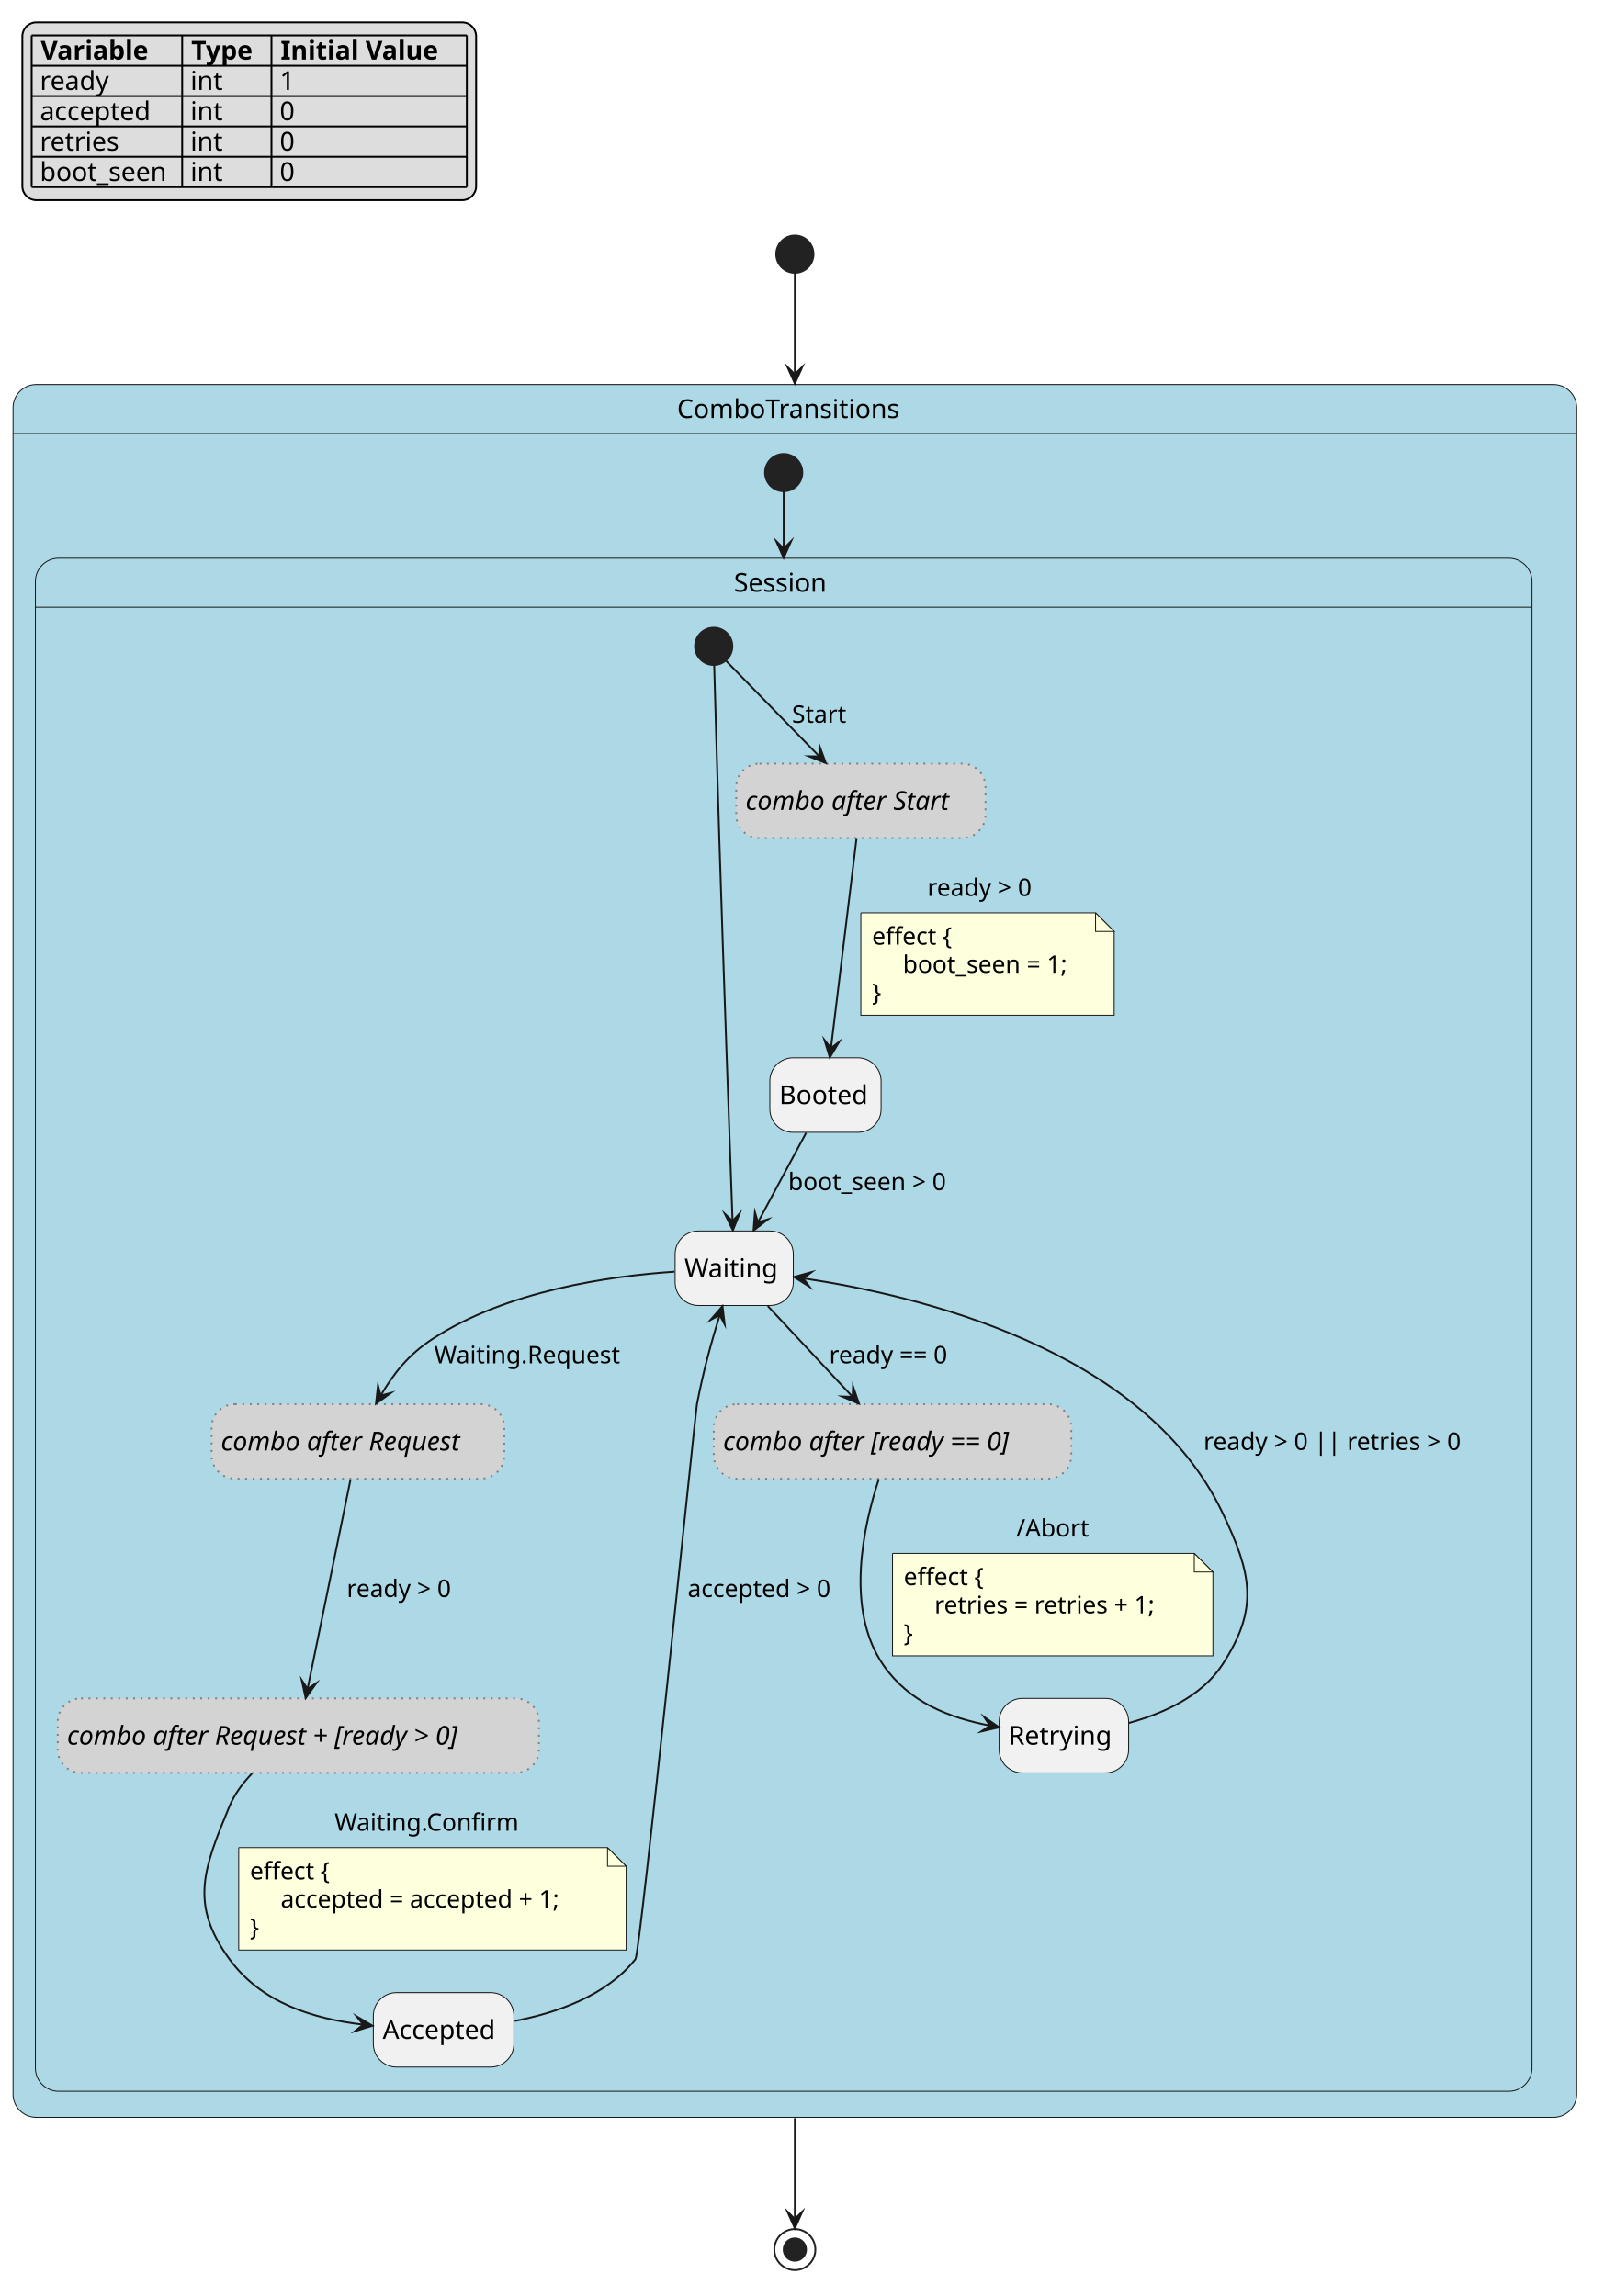
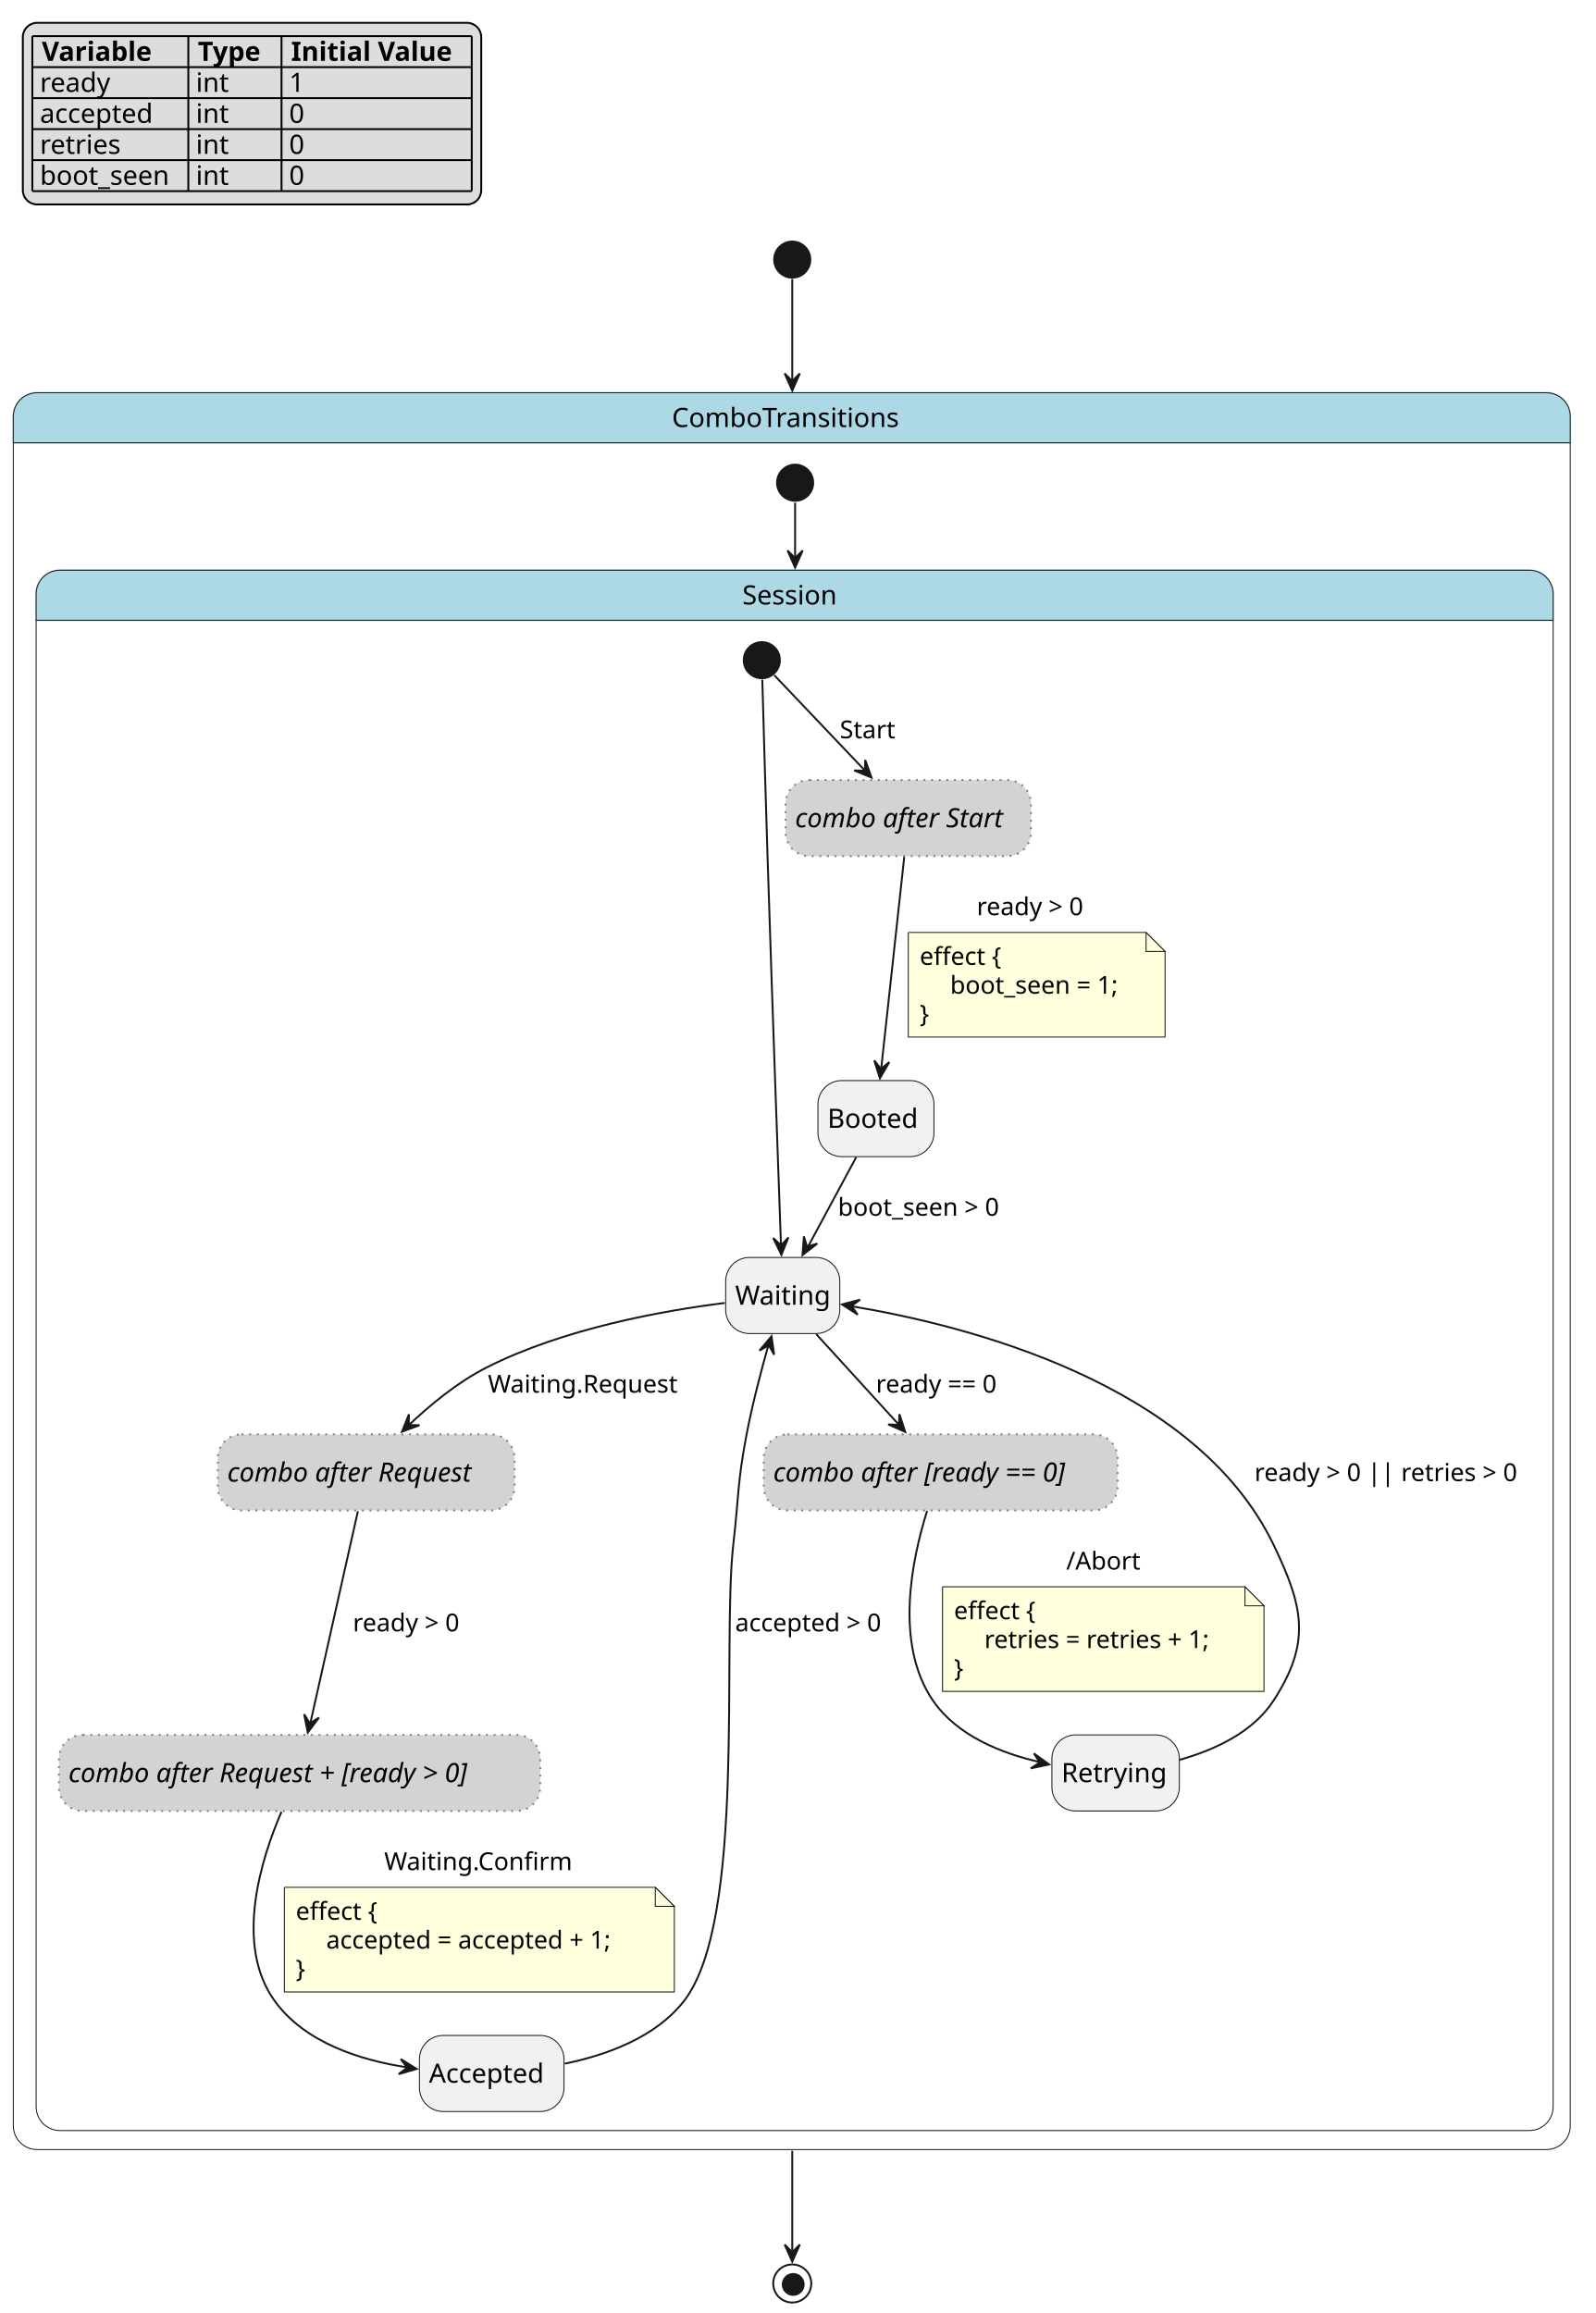
- <svg xmlns="http://www.w3.org/2000/svg" version="1.1" data-diagram-type="STATE" style="width:861px;height:1233px;background:#FFFFFF;" width="861px" height="1233px" viewBox="0 0 861 1233" zoomAndPan="magnify" preserveAspectRatio="none" contentStyleType="text/css">
+ <svg xmlns="http://www.w3.org/2000/svg" contentStyleType="text/css" height="1216px" preserveAspectRatio="none" style="width:839px;height:1216px;background:#FFFFFF;" version="1.1" viewBox="0 0 839 1216" width="839px" zoomAndPan="magnify">
  <defs />
-   <g font-family="sans-serif" lengthAdjust="spacing">
-     <g class="legend" data-source-line="10">
-       <rect x="12" y="12" width="243.618" height="95.484" fill="#DDD" style="stroke:#000;stroke-width:1;" rx="7.5" ry="7.5" />
-       <text x="21.874" y="31.995" fill="#000" font-size="14" textLength="65.748" font-weight="700">Variable</text>
-       <text x="102.675" y="31.995" fill="#000" font-size="14" textLength="38.192" font-weight="700">Type</text>
-       <text x="150.615" y="31.995" fill="#000" font-size="14" textLength="95.129" font-weight="700">Initial Value</text>
-       <text x="21.45" y="48.292" fill="#000" font-size="14" textLength="40.12">ready</text>
-       <text x="102.251" y="48.292" fill="#000" font-size="14" textLength="18.252">int</text>
-       <text x="150.191" y="48.292" fill="#000" font-size="14">1</text>
-       <text x="21.45" y="64.589" fill="#000" font-size="14" textLength="64.463">accepted</text>
-       <text x="102.251" y="64.589" fill="#000" font-size="14" textLength="18.252">int</text>
-       <text x="150.191" y="64.589" fill="#000" font-size="14">0</text>
-       <text x="21.45" y="80.886" fill="#000" font-size="14" textLength="45.411">retries</text>
-       <text x="102.251" y="80.886" fill="#000" font-size="14" textLength="18.252">int</text>
-       <text x="150.191" y="80.886" fill="#000" font-size="14">0</text>
-       <text x="21.45" y="97.183" fill="#000" font-size="14" textLength="71.9">boot_seen</text>
-       <text x="102.251" y="97.183" fill="#000" font-size="14" textLength="18.252">int</text>
-       <text x="150.191" y="97.183" fill="#000" font-size="14">0</text>
-       <line x1="17" y1="19" x2="250.618" y2="19" style="stroke:#000;stroke-width:1;" />
-       <line x1="17" y1="35.297" x2="250.618" y2="35.297" style="stroke:#000;stroke-width:1;" />
-       <line x1="17" y1="51.594" x2="250.618" y2="51.594" style="stroke:#000;stroke-width:1;" />
-       <line x1="17" y1="67.891" x2="250.618" y2="67.891" style="stroke:#000;stroke-width:1;" />
-       <line x1="17" y1="84.188" x2="250.618" y2="84.188" style="stroke:#000;stroke-width:1;" />
-       <line x1="17" y1="100.484" x2="250.618" y2="100.484" style="stroke:#000;stroke-width:1;" />
-       <line x1="17" y1="19" x2="17" y2="100.484" style="stroke:#000;stroke-width:1;" />
-       <line x1="97.801" y1="19" x2="97.801" y2="100.484" style="stroke:#000;stroke-width:1;" />
-       <line x1="145.741" y1="19" x2="145.741" y2="100.484" style="stroke:#000;stroke-width:1;" />
-       <line x1="250.618" y1="19" x2="250.618" y2="100.484" style="stroke:#000;stroke-width:1;" />
+   <g>
+     <rect fill="#DDDDDD" height="95.484" id="_legend" rx="7.5" ry="7.5" style="stroke:#000000;stroke-width:1.0;" width="241" x="12" y="12" />
+     <text fill="#000000" font-family="sans-serif" font-size="14" font-weight="bold" lengthAdjust="spacing" textLength="64" x="22" y="31.995">Variable</text>
+     <text fill="#000000" font-family="sans-serif" font-size="14" font-weight="bold" lengthAdjust="spacing" textLength="39" x="104" y="31.995">Type</text>
+     <text fill="#000000" font-family="sans-serif" font-size="14" font-weight="bold" lengthAdjust="spacing" textLength="90" x="153" y="31.995">Initial Value</text>
+     <text fill="#000000" font-family="sans-serif" font-size="14" lengthAdjust="spacing" textLength="38" x="21" y="48.292">ready</text>
+     <text fill="#000000" font-family="sans-serif" font-size="14" lengthAdjust="spacing" textLength="17" x="103" y="48.292">int</text>
+     <text fill="#000000" font-family="sans-serif" font-size="14" lengthAdjust="spacing" textLength="9" x="152" y="48.292">1</text>
+     <text fill="#000000" font-family="sans-serif" font-size="14" lengthAdjust="spacing" textLength="65" x="21" y="64.589">accepted</text>
+     <text fill="#000000" font-family="sans-serif" font-size="14" lengthAdjust="spacing" textLength="17" x="103" y="64.589">int</text>
+     <text fill="#000000" font-family="sans-serif" font-size="14" lengthAdjust="spacing" textLength="9" x="152" y="64.589">0</text>
+     <text fill="#000000" font-family="sans-serif" font-size="14" lengthAdjust="spacing" textLength="44" x="21" y="80.886">retries</text>
+     <text fill="#000000" font-family="sans-serif" font-size="14" lengthAdjust="spacing" textLength="17" x="103" y="80.886">int</text>
+     <text fill="#000000" font-family="sans-serif" font-size="14" lengthAdjust="spacing" textLength="9" x="152" y="80.886">0</text>
+     <text fill="#000000" font-family="sans-serif" font-size="14" lengthAdjust="spacing" textLength="74" x="21" y="97.183">boot_seen</text>
+     <text fill="#000000" font-family="sans-serif" font-size="14" lengthAdjust="spacing" textLength="17" x="103" y="97.183">int</text>
+     <text fill="#000000" font-family="sans-serif" font-size="14" lengthAdjust="spacing" textLength="9" x="152" y="97.183">0</text>
+     <line style="stroke:#000000;stroke-width:1.0;" x1="17" x2="248" y1="19" y2="19" />
+     <line style="stroke:#000000;stroke-width:1.0;" x1="17" x2="248" y1="35.297" y2="35.297" />
+     <line style="stroke:#000000;stroke-width:1.0;" x1="17" x2="248" y1="51.594" y2="51.594" />
+     <line style="stroke:#000000;stroke-width:1.0;" x1="17" x2="248" y1="67.891" y2="67.891" />
+     <line style="stroke:#000000;stroke-width:1.0;" x1="17" x2="248" y1="84.188" y2="84.188" />
+     <line style="stroke:#000000;stroke-width:1.0;" x1="17" x2="248" y1="100.484" y2="100.484" />
+     <line style="stroke:#000000;stroke-width:1.0;" x1="17" x2="17" y1="19" y2="100.484" />
+     <line style="stroke:#000000;stroke-width:1.0;" x1="99" x2="99" y1="19" y2="100.484" />
+     <line style="stroke:#000000;stroke-width:1.0;" x1="148" x2="148" y1="19" y2="100.484" />
+     <line style="stroke:#000000;stroke-width:1.0;" x1="248" x2="248" y1="19" y2="100.484" />
+     <path d="M19.5,206.484 L813,206.484 A12.5,12.5 0 0 1 825.5,218.984 L825.5,232.781 L7,232.781 L7,218.984 A12.5,12.5 0 0 1 19.5,206.484 " fill="#ADD8E6" style="stroke:#ADD8E6;stroke-width:1.0;" />
+     <rect fill="none" height="923.594" rx="12.5" ry="12.5" style="stroke:#181818;stroke-width:0.5;" width="818.5" x="7" y="206.484" />
+     <line style="stroke:#181818;stroke-width:0.5;" x1="7" x2="825.5" y1="232.781" y2="232.781" />
+     <text fill="#000000" font-family="sans-serif" font-size="14" lengthAdjust="spacing" textLength="126" x="353.25" y="224.48">ComboTransitions</text>
+     <path d="M31.5,299.781 L804,299.781 A12.5,12.5 0 0 1 816.5,312.281 L816.5,326.078 L19,326.078 L19,312.281 A12.5,12.5 0 0 1 31.5,299.781 " fill="#ADD8E6" style="stroke:#ADD8E6;stroke-width:1.0;" />
+     <rect fill="none" height="820.297" rx="12.5" ry="12.5" style="stroke:#181818;stroke-width:0.5;" width="797.5" x="19" y="299.781" />
+     <line style="stroke:#181818;stroke-width:0.5;" x1="19" x2="816.5" y1="326.078" y2="326.078" />
+     <text fill="#000000" font-family="sans-serif" font-size="14" lengthAdjust="spacing" textLength="55" x="390.25" y="317.776">Session</text>
+     <rect fill="#F1F1F1" height="40" rx="12.5" ry="12.5" style="stroke:#181818;stroke-width:0.5;" width="60" x="381.5" y="661.078" />
+     <text fill="#000000" font-family="sans-serif" font-size="14" lengthAdjust="spacing" textLength="50" x="386.5" y="685.925">Waiting</text>
+     <rect fill="#F1F1F1" height="40" rx="12.5" ry="12.5" style="stroke:#181818;stroke-width:0.5;" width="61" x="430" y="568.078" />
+     <text fill="#000000" font-family="sans-serif" font-size="14" lengthAdjust="spacing" textLength="51" x="435" y="592.925">Booted</text>
+     <rect fill="#F1F1F1" height="40" rx="12.5" ry="12.5" style="stroke:#181818;stroke-width:0.5;" width="76" x="220.5" y="1070.078" />
+     <text fill="#000000" font-family="sans-serif" font-size="14" lengthAdjust="spacing" textLength="66" x="225.5" y="1094.925">Accepted</text>
+     <rect fill="#F1F1F1" height="40" rx="12.5" ry="12.5" style="stroke:#181818;stroke-width:0.5;" width="67" x="553" y="912.078" />
+     <text fill="#000000" font-family="sans-serif" font-size="14" lengthAdjust="spacing" textLength="57" x="558" y="936.925">Retrying</text>
+     <rect fill="#D3D3D3" height="40" rx="12.5" ry="12.5" style="stroke:#808080;stroke-width:1.0;stroke-dasharray:1.0,3.0;" width="129" x="413" y="410.078" />
+     <text fill="#000000" font-family="sans-serif" font-size="14" font-style="italic" lengthAdjust="spacing" textLength="119" x="418" y="434.925">combo after Start</text>
+     <rect fill="#D3D3D3" height="40" rx="12.5" ry="12.5" style="stroke:#808080;stroke-width:1.0;stroke-dasharray:1.0,3.0;" width="156" x="114.5" y="754.078" />
+     <text fill="#000000" font-family="sans-serif" font-size="14" font-style="italic" lengthAdjust="spacing" textLength="146" x="119.5" y="778.925">combo after Request</text>
+     <rect fill="#D3D3D3" height="40" rx="12.5" ry="12.5" style="stroke:#808080;stroke-width:1.0;stroke-dasharray:1.0,3.0;" width="253" x="31" y="912.078" />
+     <text fill="#000000" font-family="sans-serif" font-size="14" font-style="italic" lengthAdjust="spacing" textLength="243" x="36" y="936.925">combo after Request + [ready &gt; 0]</text>
+     <rect fill="#D3D3D3" height="40" rx="12.5" ry="12.5" style="stroke:#808080;stroke-width:1.0;stroke-dasharray:1.0,3.0;" width="186" x="401.5" y="754.078" />
+     <text fill="#000000" font-family="sans-serif" font-size="14" font-style="italic" lengthAdjust="spacing" textLength="176" x="406.5" y="778.925">combo after [ready == 0]</text>
+     <ellipse cx="400.5" cy="347.078" fill="#181818" rx="10" ry="10" style="stroke:none;stroke-width:1.0;" />
+     <g id="link_*start*combo_transitions__session_combo_transitions__session__waiting">
+       <path d="M400.76,357.358 C401.26,375.288 402.4,415.908 403.5,450.078 C405.89,524.488 409.04,612.428 410.58,654.778 " fill="none" id="*start*combo_transitions__session-to-combo_transitions__session__waiting" style="stroke:#181818;stroke-width:1.0;" />
+       <polygon fill="#181818" points="410.79,659.698,414.479,650.566,410.619,654.701,406.484,650.841,410.79,659.698" style="stroke:#181818;stroke-width:1.0;" />
    </g>
-     <g class="entity" data-qualified-name="combo_transitions" id="ent0001" data-source-line="18">
-       <path d="M19.5,206.484 L833.963,206.484 A12.5,12.5 0 0 1 846.463,218.984 L846.463,232.781 L7,232.781 L7,218.984 A12.5,12.5 0 0 1 19.5,206.484" fill="#ADD8E6" />
-       <path d="M7,232.781 L846.463,232.781 L846.463,1124.578 A12.5,12.5 0 0 1 833.963,1137.078 L19.5,1137.078 A12.5,12.5 0 0 1 7,1124.578 L7,232.781" fill="#ADD8E6" />
-       <rect x="7" y="206.484" width="839.463" height="930.594" fill="none" style="stroke:#181818;stroke-width:0.5;" rx="12.5" ry="12.5" />
-       <line x1="7" y1="232.781" x2="846.463" y2="232.781" style="stroke:#181818;stroke-width:0.5;" />
-       <text x="363.489" y="224.479" fill="#000" font-size="14" textLength="126.485">ComboTransitions</text>
-       <g class="entity" data-qualified-name="combo_transitions.combo_transitions__session" id="ent0002" data-source-line="19">
-         <path d="M31.5,299.781 L809.963,299.781 A12.5,12.5 0 0 1 822.463,312.281 L822.463,326.078 L19,326.078 L19,312.281 A12.5,12.5 0 0 1 31.5,299.781" fill="#ADD8E6" />
-         <path d="M19,326.078 L822.463,326.078 L822.463,1110.578 A12.5,12.5 0 0 1 809.963,1123.078 L31.5,1123.078 A12.5,12.5 0 0 1 19,1110.578 L19,326.078" fill="#ADD8E6" />
-         <rect x="19" y="299.781" width="803.463" height="823.297" fill="none" style="stroke:#181818;stroke-width:0.5;" rx="12.5" ry="12.5" />
-         <line x1="19" y1="326.078" x2="822.463" y2="326.078" style="stroke:#181818;stroke-width:0.5;" />
-         <text x="394.023" y="317.776" fill="#000" font-size="14" textLength="53.416">Session</text>
-         <rect x="362.44" y="661.078" width="63.45" height="40" fill="#F1F1F1" style="stroke:#181818;stroke-width:0.5;" rx="12.5" ry="12.5" />
-         <text x="367.44" y="685.925" fill="#000" font-size="14" textLength="53.45">Waiting</text>
-         <rect x="413.3" y="568.078" width="59.725" height="40" fill="#F1F1F1" style="stroke:#181818;stroke-width:0.5;" rx="12.5" ry="12.5" />
-         <text x="418.3" y="592.925" fill="#000" font-size="14" textLength="49.725">Booted</text>
-         <rect x="200.43" y="1070.078" width="75.461" height="40" fill="#F1F1F1" style="stroke:#181818;stroke-width:0.5;" rx="12.5" ry="12.5" />
-         <text x="205.43" y="1094.925" fill="#000" font-size="14" textLength="65.461">Accepted</text>
-         <rect x="536.4" y="912.078" width="69.521" height="40" fill="#F1F1F1" style="stroke:#181818;stroke-width:0.5;" rx="12.5" ry="12.5" />
-         <text x="541.4" y="936.925" fill="#000" font-size="14" textLength="59.521">Retrying</text>
-         <rect x="395.25" y="410.078" width="133.819" height="40" fill="#D3D3D3" style="stroke:#808080;stroke-width:1;stroke-dasharray:1,3;" rx="12.5" ry="12.5" />
-         <text x="400.25" y="434.925" fill="#000" font-size="14" textLength="123.819" font-style="italic">combo after Start</text>
-         <rect x="113.61" y="754.078" width="157.116" height="40" fill="#D3D3D3" style="stroke:#808080;stroke-width:1;stroke-dasharray:1,3;" rx="12.5" ry="12.5" />
-         <text x="118.61" y="778.925" fill="#000" font-size="14" textLength="147.116" font-style="italic">combo after Request</text>
-         <rect x="31" y="912.078" width="258.329" height="40" fill="#D3D3D3" style="stroke:#808080;stroke-width:1;stroke-dasharray:1,3;" rx="12.5" ry="12.5" />
-         <text x="36" y="936.925" fill="#000" font-size="14" textLength="248.329" font-style="italic">combo after Request + [ready &gt; 0]</text>
-         <rect x="383.2" y="754.078" width="191.932" height="40" fill="#D3D3D3" style="stroke:#808080;stroke-width:1;stroke-dasharray:1,3;" rx="12.5" ry="12.5" />
-         <text x="388.2" y="778.925" fill="#000" font-size="14" textLength="181.932" font-style="italic">combo after [ready == 0]</text>
-         <g class="start_entity" data-qualified-name="combo_transitions.combo_transitions__session..start.combo_transitions__session" id="ent0011" data-source-line="28">
-           <ellipse cx="383.16" cy="347.078" rx="10" ry="10" fill="#222" style="stroke:#222;stroke-width:1;" />
-         </g>
-         <g class="link" data-entity-1="ent0011" data-entity-2="ent0003" id="lnk12" data-source-line="28" data-link-type="dependency">
-           <path d="M383.42,357.358 C383.92,375.288 385.07,415.908 386.16,450.078 C388.67,528.148 391.827,616.121 393.277,655.701" style="stroke:#181818;stroke-width:1;" fill="none" id="*start*combo_transitions__session-to-combo_transitions__session__waiting" />
-           <polygon points="393.46,660.698,397.128,651.558,393.277,655.701,389.133,651.851,393.46,660.698" fill="#181818" style="stroke:#181818;stroke-width:1;stroke-linejoin:miter;stroke-miterlimit:10;" />
-         </g>
-         <g class="link" data-entity-1="ent0011" data-entity-2="ent0007" id="lnk13" data-source-line="29" data-link-type="dependency">
-           <path d="M389.9,354.988 C401.62,366.998 422.649,388.558 439.869,406.218" style="stroke:#181818;stroke-width:1;" fill="none" id="*start*combo_transitions__session-to-combo_transitions__session___combo_entry_start_haf42b078e471" />
-           <polygon points="443.36,409.798,439.941,400.562,439.869,406.218,434.213,406.147,443.36,409.798" fill="#181818" style="stroke:#181818;stroke-width:1;stroke-linejoin:miter;stroke-miterlimit:10;" />
-           <text x="425.16" y="388.145" fill="#000" font-size="13" textLength="31.757">Start</text>
-         </g>
-         <g class="link" data-entity-1="ent0007" data-entity-2="ent0004" id="lnk14" data-source-line="30" data-link-type="dependency">
-           <path d="M459.8,450.518 C456.14,480.578 449.756,533.015 446.106,562.915" style="stroke:#181818;stroke-width:1;" fill="none" id="combo_transitions__session___combo_entry_start_haf42b078e471-to-combo_transitions__session__booted" />
-           <polygon points="445.5,567.878,450.561,559.429,446.106,562.915,442.62,558.46,445.5,567.878" fill="#181818" style="stroke:#181818;stroke-width:1;stroke-linejoin:miter;stroke-miterlimit:10;" />
-           <text x="497.87" y="481.145" fill="#000" font-size="13" textLength="64.683">ready &gt; 0</text>
-           <path d="M462.16,490.211 L462.16,545.211 L598.16,545.211 L598.16,500.211 L588.16,490.211 L462.16,490.211" style="stroke:#181818;stroke-width:0.5;" fill="#FEFFDD" />
-           <path d="M588.16,490.211 L588.16,500.211 L598.16,500.211 L588.16,490.211" style="stroke:#181818;stroke-width:0.5;" fill="#FEFFDD" />
-           <text x="468.16" y="507.278" fill="#000" font-size="13" textLength="49.797">effect {</text>
-           <text x="484.689" y="522.411" fill="#000" font-size="13" textLength="98.573">boot_seen = 1;</text>
-           <text x="468.16" y="537.543" fill="#000" font-size="13">}</text>
-         </g>
-         <g class="link" data-entity-1="ent0003" data-entity-2="ent0008" id="lnk15" data-source-line="36" data-link-type="dependency">
-           <path d="M362.1,682.928 C327.45,685.238 271.89,693.118 232.16,719.078 C219.08,727.628 211.256,737.713 204.366,749.483" style="stroke:#181818;stroke-width:1;" fill="none" id="combo_transitions__session__waiting-to-combo_transitions__session___combo_combotransitions_session_waiting_request_h256ffe8c4bd6" />
-           <polygon points="201.84,753.798,209.839,748.052,204.366,749.483,202.935,744.01,201.84,753.798" fill="#181818" style="stroke:#181818;stroke-width:1;stroke-linejoin:miter;stroke-miterlimit:10;" />
-           <text x="233.16" y="732.145" fill="#000" font-size="13" textLength="107.155">Waiting.Request</text>
-         </g>
-         <g class="link" data-entity-1="ent0008" data-entity-2="ent0009" id="lnk16" data-source-line="37" data-link-type="dependency">
-           <path d="M188.18,794.518 C182.01,824.578 171.246,877.08 165.106,906.98" style="stroke:#181818;stroke-width:1;" fill="none" id="combo_transitions__session___combo_combotransitions_session_waiting_request_h256ffe8c4bd6-to-combo_transitions__session___combo_combotransitions_session_waiting_request_if_ready_gt_0_hf9f8a18c684e" />
-           <polygon points="164.1,911.878,169.829,903.867,165.106,906.98,161.992,902.257,164.1,911.878" fill="#181818" style="stroke:#181818;stroke-width:1;stroke-linejoin:miter;stroke-miterlimit:10;" />
-           <text x="186.16" y="857.645" fill="#000" font-size="13" textLength="64.683">ready &gt; 0</text>
-         </g>
-         <g class="link" data-entity-1="ent0009" data-entity-2="ent0005" id="lnk17" data-source-line="38" data-link-type="dependency">
-           <path d="M135.31,952.368 C130.37,957.538 125.88,963.528 123.16,970.078 C109.22,1003.748 101.7,1022.628 123.16,1052.078 C140.58,1075.978 168.734,1084.195 194.974,1087.275" style="stroke:#181818;stroke-width:1;" fill="none" id="combo_transitions__session___combo_combotransitions_session_waiting_request_if_ready_gt_0_hf9f8a18c684e-to-combo_transitions__session__accepted" />
-           <polygon points="199.94,1087.858,191.468,1082.836,194.974,1087.275,190.535,1090.782,199.94,1087.858" fill="#181818" style="stroke:#181818;stroke-width:1;stroke-linejoin:miter;stroke-miterlimit:10;" />
-           <text x="179.65" y="983.145" fill="#000" font-size="13" textLength="105.231">Waiting.Confirm</text>
-           <path d="M128.16,992.211 L128.16,1047.211 L336.16,1047.211 L336.16,1002.211 L326.16,992.211 L128.16,992.211" style="stroke:#181818;stroke-width:0.5;" fill="#FEFFDD" />
-           <path d="M326.16,992.211 L326.16,1002.211 L336.16,1002.211 L326.16,992.211" style="stroke:#181818;stroke-width:0.5;" fill="#FEFFDD" />
-           <text x="134.16" y="1009.278" fill="#000" font-size="13" textLength="49.797">effect {</text>
-           <text x="150.689" y="1024.411" fill="#000" font-size="13" textLength="170.682">accepted = accepted + 1;</text>
-           <text x="134.16" y="1039.543" fill="#000" font-size="13">}</text>
-         </g>
-         <g class="link" data-entity-1="ent0003" data-entity-2="ent0010" id="lnk18" data-source-line="44" data-link-type="dependency">
-           <path d="M412.19,701.378 C426.62,716.818 443.338,734.713 457.748,750.153" style="stroke:#181818;stroke-width:1;" fill="none" id="combo_transitions__session__waiting-to-combo_transitions__session___combo_combotransitions_session_waiting_if_ready_eq_0_hbc30068a1317" />
-           <polygon points="461.16,753.808,457.944,744.499,457.748,750.153,452.095,749.958,461.16,753.808" fill="#181818" style="stroke:#181818;stroke-width:1;stroke-linejoin:miter;stroke-miterlimit:10;" />
-           <text x="445.16" y="732.145" fill="#000" font-size="13" textLength="75.575">ready == 0</text>
-         </g>
-         <g class="link" data-entity-1="ent0010" data-entity-2="ent0006" id="lnk19" data-source-line="45" data-link-type="dependency">
-           <path d="M471.81,794.328 C463.51,819.608 453.64,864.278 474.16,894.078 C488.07,914.268 509.669,922.508 531.459,926.678" style="stroke:#181818;stroke-width:1;" fill="none" id="combo_transitions__session___combo_combotransitions_session_waiting_if_ready_eq_0_hbc30068a1317-to-combo_transitions__session__retrying" />
-           <polygon points="536.37,927.618,528.282,921.998,531.459,926.678,526.779,929.855,536.37,927.618" fill="#181818" style="stroke:#181818;stroke-width:1;stroke-linejoin:miter;stroke-miterlimit:10;" />
-           <text x="545.615" y="825.145" fill="#000" font-size="13" textLength="39.92">/Abort</text>
-           <path d="M479.16,834.211 L479.16,889.211 L651.16,889.211 L651.16,844.211 L641.16,834.211 L479.16,834.211" style="stroke:#181818;stroke-width:0.5;" fill="#FEFFDD" />
-           <path d="M641.16,834.211 L641.16,844.211 L651.16,844.211 L641.16,834.211" style="stroke:#181818;stroke-width:0.5;" fill="#FEFFDD" />
-           <text x="485.16" y="851.278" fill="#000" font-size="13" textLength="49.797">effect {</text>
-           <text x="501.689" y="866.411" fill="#000" font-size="13" textLength="135.3">retries = retries + 1;</text>
-           <text x="485.16" y="881.543" fill="#000" font-size="13">}</text>
-         </g>
-         <g class="link" data-entity-1="ent0006" data-entity-2="ent0003" id="lnk20" data-source-line="51" data-link-type="dependency">
-           <path d="M606.06,925.268 C624.28,920.268 645.05,911.038 656.16,894.078 C676.14,863.598 671.9,844.948 656.16,812.078 C613.86,723.678 491.376,695.411 431.216,686.491" style="stroke:#181818;stroke-width:1;" fill="none" id="combo_transitions__session__retrying-to-combo_transitions__session__waiting" />
-           <polygon points="426.27,685.758,434.586,691.035,431.216,686.491,435.759,683.121,426.27,685.758" fill="#181818" style="stroke:#181818;stroke-width:1;stroke-linejoin:miter;stroke-miterlimit:10;" />
-           <text x="646.16" y="778.645" fill="#000" font-size="13" textLength="151.303">ready &gt; 0 || retries &gt; 0</text>
-         </g>
-         <g class="link" data-entity-1="ent0005" data-entity-2="ent0003" id="lnk21" data-source-line="52" data-link-type="dependency">
-           <path d="M276.31,1085.298 C298.73,1080.988 325.63,1071.768 341.16,1052.078 C343.74,1048.808 373.38,758.168 374.16,754.078 C377.65,735.988 381.952,720.595 386.402,706.215" style="stroke:#181818;stroke-width:1;" fill="none" id="combo_transitions__session__accepted-to-combo_transitions__session__waiting" />
-           <polygon points="387.88,701.438,381.398,708.853,386.402,706.215,389.041,711.218,387.88,701.438" fill="#181818" style="stroke:#181818;stroke-width:1;stroke-linejoin:miter;stroke-miterlimit:10;" />
-           <text x="369.16" y="857.645" fill="#000" font-size="13" textLength="87.287">accepted &gt; 0</text>
-         </g>
-         <g class="link" data-entity-1="ent0004" data-entity-2="ent0003" id="lnk22" data-source-line="53" data-link-type="dependency">
-           <path d="M432.77,608.378 C424.46,623.818 415.22,640.965 406.91,656.405" style="stroke:#181818;stroke-width:1;" fill="none" id="combo_transitions__session__booted-to-combo_transitions__session__waiting" />
-           <polygon points="404.54,660.808,412.328,654.779,406.91,656.405,405.283,650.987,404.54,660.808" fill="#181818" style="stroke:#181818;stroke-width:1;stroke-linejoin:miter;stroke-miterlimit:10;" />
-           <text x="423.16" y="639.145" fill="#000" font-size="13" textLength="94.193">boot_seen &gt; 0</text>
-         </g>
-       </g>
-       <g class="start_entity" data-qualified-name="combo_transitions..start.combo_transitions" id="ent0023" data-source-line="55">
-         <ellipse cx="420.73" cy="253.781" rx="10" ry="10" fill="#222" style="stroke:#222;stroke-width:1;" />
-       </g>
-       <g class="link" data-entity-1="ent0023" data-entity-2="ent0002" id="lnk24" data-source-line="55" data-link-type="dependency">
-         <path d="M420.73,263.881 C420.73,271.601 420.73,278.901 420.73,294.581" style="stroke:#181818;stroke-width:1;" fill="none" id="*start*combo_transitions-to-combo_transitions__session" />
-         <polygon points="420.73,299.581,424.73,290.581,420.73,294.581,416.73,290.581,420.73,299.581" fill="#181818" style="stroke:#181818;stroke-width:1;stroke-linejoin:miter;stroke-miterlimit:10;" />
-       </g>
+     <g id="link_*start*combo_transitions__session_combo_transitions__session___combo_entry_start_haf42b078e471">
+       <path d="M407.06,354.988 C417.59,366.058 438.73,388.298 455.12,405.528 " fill="none" id="*start*combo_transitions__session-to-combo_transitions__session___combo_entry_start_haf42b078e471" style="stroke:#181818;stroke-width:1.0;" />
+       <polygon fill="#181818" points="458.17,408.798,454.859,399.523,454.721,405.178,449.066,405.04,458.17,408.798" style="stroke:#181818;stroke-width:1.0;" />
+       <text fill="#000000" font-family="sans-serif" font-size="13" lengthAdjust="spacing" textLength="32" x="441.5" y="388.145">Start</text>
    </g>
-     <g class="start_entity" data-qualified-name=".start." id="ent0025" data-source-line="57">
-       <ellipse cx="426.73" cy="136.484" rx="10" ry="10" fill="#222" style="stroke:#222;stroke-width:1;" />
+     <g id="link_combo_transitions__session___combo_entry_start_haf42b078e471_combo_transitions__session__booted">
+       <path d="M475.38,450.518 C472.31,478.698 466.62,530.908 463.24,561.968 " fill="none" id="combo_transitions__session___combo_entry_start_haf42b078e471-to-combo_transitions__session__booted" style="stroke:#181818;stroke-width:1.0;" />
+       <polygon fill="#181818" points="462.59,566.878,467.543,558.365,463.133,561.908,459.591,557.497,462.59,566.878" style="stroke:#181818;stroke-width:1.0;" />
+       <text fill="#000000" font-family="sans-serif" font-size="13" lengthAdjust="spacing" textLength="63" x="513.5" y="481.145">ready &gt; 0</text>
+       <path d="M477.5,490.211 L477.5,545.211 L612.5,545.211 L612.5,500.211 L602.5,490.211 L477.5,490.211 " fill="#FEFFDD" style="stroke:#181818;stroke-width:0.5;" />
+       <path d="M602.5,490.211 L602.5,500.211 L612.5,500.211 L602.5,490.211 " fill="#FEFFDD" style="stroke:#181818;stroke-width:0.5;" />
+       <text fill="#000000" font-family="sans-serif" font-size="13" lengthAdjust="spacing" textLength="48" x="483.5" y="507.278">effect {</text>
+       <text fill="#000000" font-family="sans-serif" font-size="13" lengthAdjust="spacing" textLength="98" x="499.5" y="522.411">boot_seen = 1;</text>
+       <text fill="#000000" font-family="sans-serif" font-size="13" lengthAdjust="spacing" textLength="8" x="483.5" y="537.543">}</text>
    </g>
-     <g class="end_entity" data-qualified-name=".end." id="ent0027" data-source-line="58">
-       <ellipse cx="426.73" cy="1208.074" rx="11" ry="11" fill="none" style="stroke:#222;stroke-width:1;" />
-       <ellipse cx="426.73" cy="1208.074" rx="6" ry="6" fill="#222" style="stroke:#222;stroke-width:1;" />
+     <g id="link_combo_transitions__session__waiting_combo_transitions__session___combo_combotransitions_session_waiting_request_h256ffe8c4bd6">
+       <path d="M381,684.998 C348.44,689.068 296.06,698.438 255.5,719.078 C240.29,726.818 225.67,738.958 214.35,749.768 " fill="none" id="combo_transitions__session__waiting-to-combo_transitions__session___combo_combotransitions_session_waiting_request_h256ffe8c4bd6" style="stroke:#181818;stroke-width:1.0;" />
+       <polygon fill="#181818" points="211.33,752.678,220.565,749.255,214.908,749.186,214.977,743.529,211.33,752.678" style="stroke:#181818;stroke-width:1.0;" />
+       <text fill="#000000" font-family="sans-serif" font-size="13" lengthAdjust="spacing" textLength="102" x="256.5" y="732.145">Waiting.Request</text>
    </g>
-     <g class="link" data-entity-1="ent0025" data-entity-2="ent0001" id="lnk26" data-source-line="57" data-link-type="dependency">
-       <path d="M426.73,146.734 C426.73,157.974 426.73,173.844 426.73,201.004" style="stroke:#181818;stroke-width:1;" fill="none" id="*start*-to-combo_transitions" />
-       <polygon points="426.73,206.004,430.73,197.004,426.73,201.004,422.73,197.004,426.73,206.004" fill="#181818" style="stroke:#181818;stroke-width:1;stroke-linejoin:miter;stroke-miterlimit:10;" />
+     <g id="link_combo_transitions__session___combo_combotransitions_session_waiting_request_h256ffe8c4bd6_combo_transitions__session___combo_combotransitions_session_waiting_request_if_ready_gt_0_hf9f8a18c684e">
+       <path d="M188.14,794.518 C181.79,822.818 170.01,875.338 163.05,906.348 " fill="none" id="combo_transitions__session___combo_combotransitions_session_waiting_request_h256ffe8c4bd6-to-combo_transitions__session___combo_combotransitions_session_waiting_request_if_ready_gt_0_hf9f8a18c684e" style="stroke:#181818;stroke-width:1.0;" />
+       <polygon fill="#181818" points="161.81,910.878,167.689,902.976,162.908,906,159.885,901.219,161.81,910.878" style="stroke:#181818;stroke-width:1.0;" />
+       <text fill="#000000" font-family="sans-serif" font-size="13" lengthAdjust="spacing" textLength="63" x="185.5" y="857.645">ready &gt; 0</text>
    </g>
-     <g class="link" data-entity-1="ent0001" data-entity-2="ent0027" id="lnk28" data-source-line="58" data-link-type="dependency">
-       <path d="M426.73,1137.494 C426.73,1164.244 426.73,1180.004 426.73,1191.644" style="stroke:#181818;stroke-width:1;" fill="none" id="combo_transitions-to-*end*" />
-       <polygon points="426.73,1196.644,430.73,1187.644,426.73,1191.644,422.73,1187.644,426.73,1196.644" fill="#181818" style="stroke:#181818;stroke-width:1;stroke-linejoin:miter;stroke-miterlimit:10;" />
+     <g id="link_combo_transitions__session___combo_combotransitions_session_waiting_request_if_ready_gt_0_hf9f8a18c684e_combo_transitions__session__accepted">
+       <path d="M148,952.448 C137.04,977.848 123.12,1022.658 144.5,1052.078 C160.36,1073.898 189.38,1083.108 214.17,1086.878 " fill="none" id="combo_transitions__session___combo_combotransitions_session_waiting_request_if_ready_gt_0_hf9f8a18c684e-to-combo_transitions__session__accepted" style="stroke:#181818;stroke-width:1.0;" />
+       <polygon fill="#181818" points="219.04,1087.688,210.673,1082.493,214.087,1087.003,209.577,1090.417,219.04,1087.688" style="stroke:#181818;stroke-width:1.0;" />
+       <text fill="#000000" font-family="sans-serif" font-size="13" lengthAdjust="spacing" textLength="100" x="202" y="983.145">Waiting.Confirm</text>
+       <path d="M149.5,992.211 L149.5,1047.211 L354.5,1047.211 L354.5,1002.211 L344.5,992.211 L149.5,992.211 " fill="#FEFFDD" style="stroke:#181818;stroke-width:0.5;" />
+       <path d="M344.5,992.211 L344.5,1002.211 L354.5,1002.211 L344.5,992.211 " fill="#FEFFDD" style="stroke:#181818;stroke-width:0.5;" />
+       <text fill="#000000" font-family="sans-serif" font-size="13" lengthAdjust="spacing" textLength="48" x="155.5" y="1009.278">effect {</text>
+       <text fill="#000000" font-family="sans-serif" font-size="13" lengthAdjust="spacing" textLength="168" x="171.5" y="1024.411">accepted = accepted + 1;</text>
+       <text fill="#000000" font-family="sans-serif" font-size="13" lengthAdjust="spacing" textLength="8" x="155.5" y="1039.543">}</text>
+     </g>
+     <g id="link_combo_transitions__session__waiting_combo_transitions__session___combo_combotransitions_session_waiting_if_ready_eq_0_hbc30068a1317">
+       <path d="M429.1,701.378 C441.98,715.488 459.51,734.708 473.18,749.698 " fill="none" id="combo_transitions__session__waiting-to-combo_transitions__session___combo_combotransitions_session_waiting_if_ready_eq_0_hbc30068a1317" style="stroke:#181818;stroke-width:1.0;" />
+       <polygon fill="#181818" points="475.92,752.808,472.835,743.455,472.56,749.105,466.91,748.831,475.92,752.808" style="stroke:#181818;stroke-width:1.0;" />
+       <text fill="#000000" font-family="sans-serif" font-size="13" lengthAdjust="spacing" textLength="74" x="460.5" y="732.145">ready == 0</text>
+     </g>
+     <g id="link_combo_transitions__session___combo_combotransitions_session_waiting_if_ready_eq_0_hbc30068a1317_combo_transitions__session__retrying">
+       <path d="M487.4,794.318 C479.42,819.598 470.03,864.248 490.5,894.078 C503.16,912.518 526.4,921.778 546.85,926.418 " fill="none" id="combo_transitions__session___combo_combotransitions_session_waiting_if_ready_eq_0_hbc30068a1317-to-combo_transitions__session__retrying" style="stroke:#181818;stroke-width:1.0;" />
+       <polygon fill="#181818" points="551.53,927.608,543.547,921.84,546.637,926.578,541.899,929.668,551.53,927.608" style="stroke:#181818;stroke-width:1.0;" />
+       <text fill="#000000" font-family="sans-serif" font-size="13" lengthAdjust="spacing" textLength="39" x="560.5" y="825.145">/Abort</text>
+       <path d="M495.5,834.211 L495.5,889.211 L664.5,889.211 L664.5,844.211 L654.5,834.211 L495.5,834.211 " fill="#FEFFDD" style="stroke:#181818;stroke-width:0.5;" />
+       <path d="M654.5,834.211 L654.5,844.211 L664.5,844.211 L654.5,834.211 " fill="#FEFFDD" style="stroke:#181818;stroke-width:0.5;" />
+       <text fill="#000000" font-family="sans-serif" font-size="13" lengthAdjust="spacing" textLength="48" x="501.5" y="851.278">effect {</text>
+       <text fill="#000000" font-family="sans-serif" font-size="13" lengthAdjust="spacing" textLength="132" x="517.5" y="866.411">retries = retries + 1;</text>
+       <text fill="#000000" font-family="sans-serif" font-size="13" lengthAdjust="spacing" textLength="8" x="501.5" y="881.543">}</text>
+     </g>
+     <g id="link_combo_transitions__session__retrying_combo_transitions__session__waiting">
+       <path d="M620.18,925.168 C638.08,920.118 658.59,910.888 669.5,894.078 C689.34,863.508 685.34,844.898 669.5,812.078 C628.42,726.968 508.04,696.718 447.36,686.678 " fill="none" id="combo_transitions__session__retrying-to-combo_transitions__session__waiting" style="stroke:#181818;stroke-width:1.0;" />
+       <polygon fill="#181818" points="442.67,685.768,450.915,691.155,447.606,686.567,452.193,683.257,442.67,685.768" style="stroke:#181818;stroke-width:1.0;" />
+       <text fill="#000000" font-family="sans-serif" font-size="13" lengthAdjust="spacing" textLength="147" x="659.5" y="778.645">ready &gt; 0 || retries &gt; 0</text>
+     </g>
+     <g id="link_combo_transitions__session__accepted_combo_transitions__session__waiting">
+       <path d="M296.95,1084.908 C318.73,1080.438 344.54,1071.198 359.5,1052.078 C392.55,1009.828 379.4,865.378 385.5,812.078 C388.45,786.278 387.62,779.578 392.5,754.078 C395.52,738.298 400.08,720.878 403.98,707.128 " fill="none" id="combo_transitions__session__accepted-to-combo_transitions__session__waiting" style="stroke:#181818;stroke-width:1.0;" />
+       <polygon fill="#181818" points="405.6,702.468,399.267,710.011,404.217,707.273,406.954,712.223,405.6,702.468" style="stroke:#181818;stroke-width:1.0;" />
+       <text fill="#000000" font-family="sans-serif" font-size="13" lengthAdjust="spacing" textLength="86" x="386.5" y="857.645">accepted &gt; 0</text>
+     </g>
+     <g id="link_combo_transitions__session__booted_combo_transitions__session__waiting">
+       <path d="M450.11,608.378 C442.7,622.128 432.69,640.728 424.71,655.538 " fill="none" id="combo_transitions__session__booted-to-combo_transitions__session__waiting" style="stroke:#181818;stroke-width:1.0;" />
+       <polygon fill="#181818" points="421.88,659.808,429.671,653.783,424.252,655.407,422.629,649.988,421.88,659.808" style="stroke:#181818;stroke-width:1.0;" />
+       <text fill="#000000" font-family="sans-serif" font-size="13" lengthAdjust="spacing" textLength="94" x="440.5" y="639.145">boot_seen &gt; 0</text>
+     </g>
+     <ellipse cx="418" cy="253.781" fill="#181818" rx="10" ry="10" style="stroke:none;stroke-width:1.0;" />
+     <g id="link_*start*combo_transitions_combo_transitions__session">
+       <path d="M418,264.261 C418,270.941 418,280.921 418,293.451 " fill="none" id="*start*combo_transitions-to-combo_transitions__session" style="stroke:#181818;stroke-width:1.0;" />
+       <polygon fill="#181818" points="418,298.391,422,289.391,418,293.391,414,289.391,418,298.391" style="stroke:#181818;stroke-width:1.0;" />
+     </g>
+     <ellipse cx="416.5" cy="136.484" fill="#181818" rx="10" ry="10" style="stroke:none;stroke-width:1.0;" />
+     <ellipse cx="416.5" cy="1200.484" fill="none" rx="10" ry="10" style="stroke:#181818;stroke-width:1.0;" />
+     <ellipse cx="417" cy="1200.984" fill="#181818" rx="6" ry="6" style="stroke:none;stroke-width:1.0;" />
+     <g id="link_*start*_combo_transitions">
+       <path d="M416.5,146.684 C416.5,157.114 416.5,175.904 416.5,200.344 " fill="none" id="*start*-to-combo_transitions" style="stroke:#181818;stroke-width:1.0;" />
+       <polygon fill="#181818" points="416.5,205.334,420.5,196.334,416.5,200.334,412.5,196.334,416.5,205.334" style="stroke:#181818;stroke-width:1.0;" />
+     </g>
+     <g id="link_combo_transitions_*end*">
+       <path d="M416.5,1130.744 C416.5,1153.594 416.5,1172.014 416.5,1184.014 " fill="none" id="combo_transitions-to-*end*" style="stroke:#181818;stroke-width:1.0;" />
+       <polygon fill="#181818" points="416.5,1189.014,420.5,1180.014,416.5,1184.014,412.5,1180.014,416.5,1189.014" style="stroke:#181818;stroke-width:1.0;" />
    </g>
  </g>
</svg>
